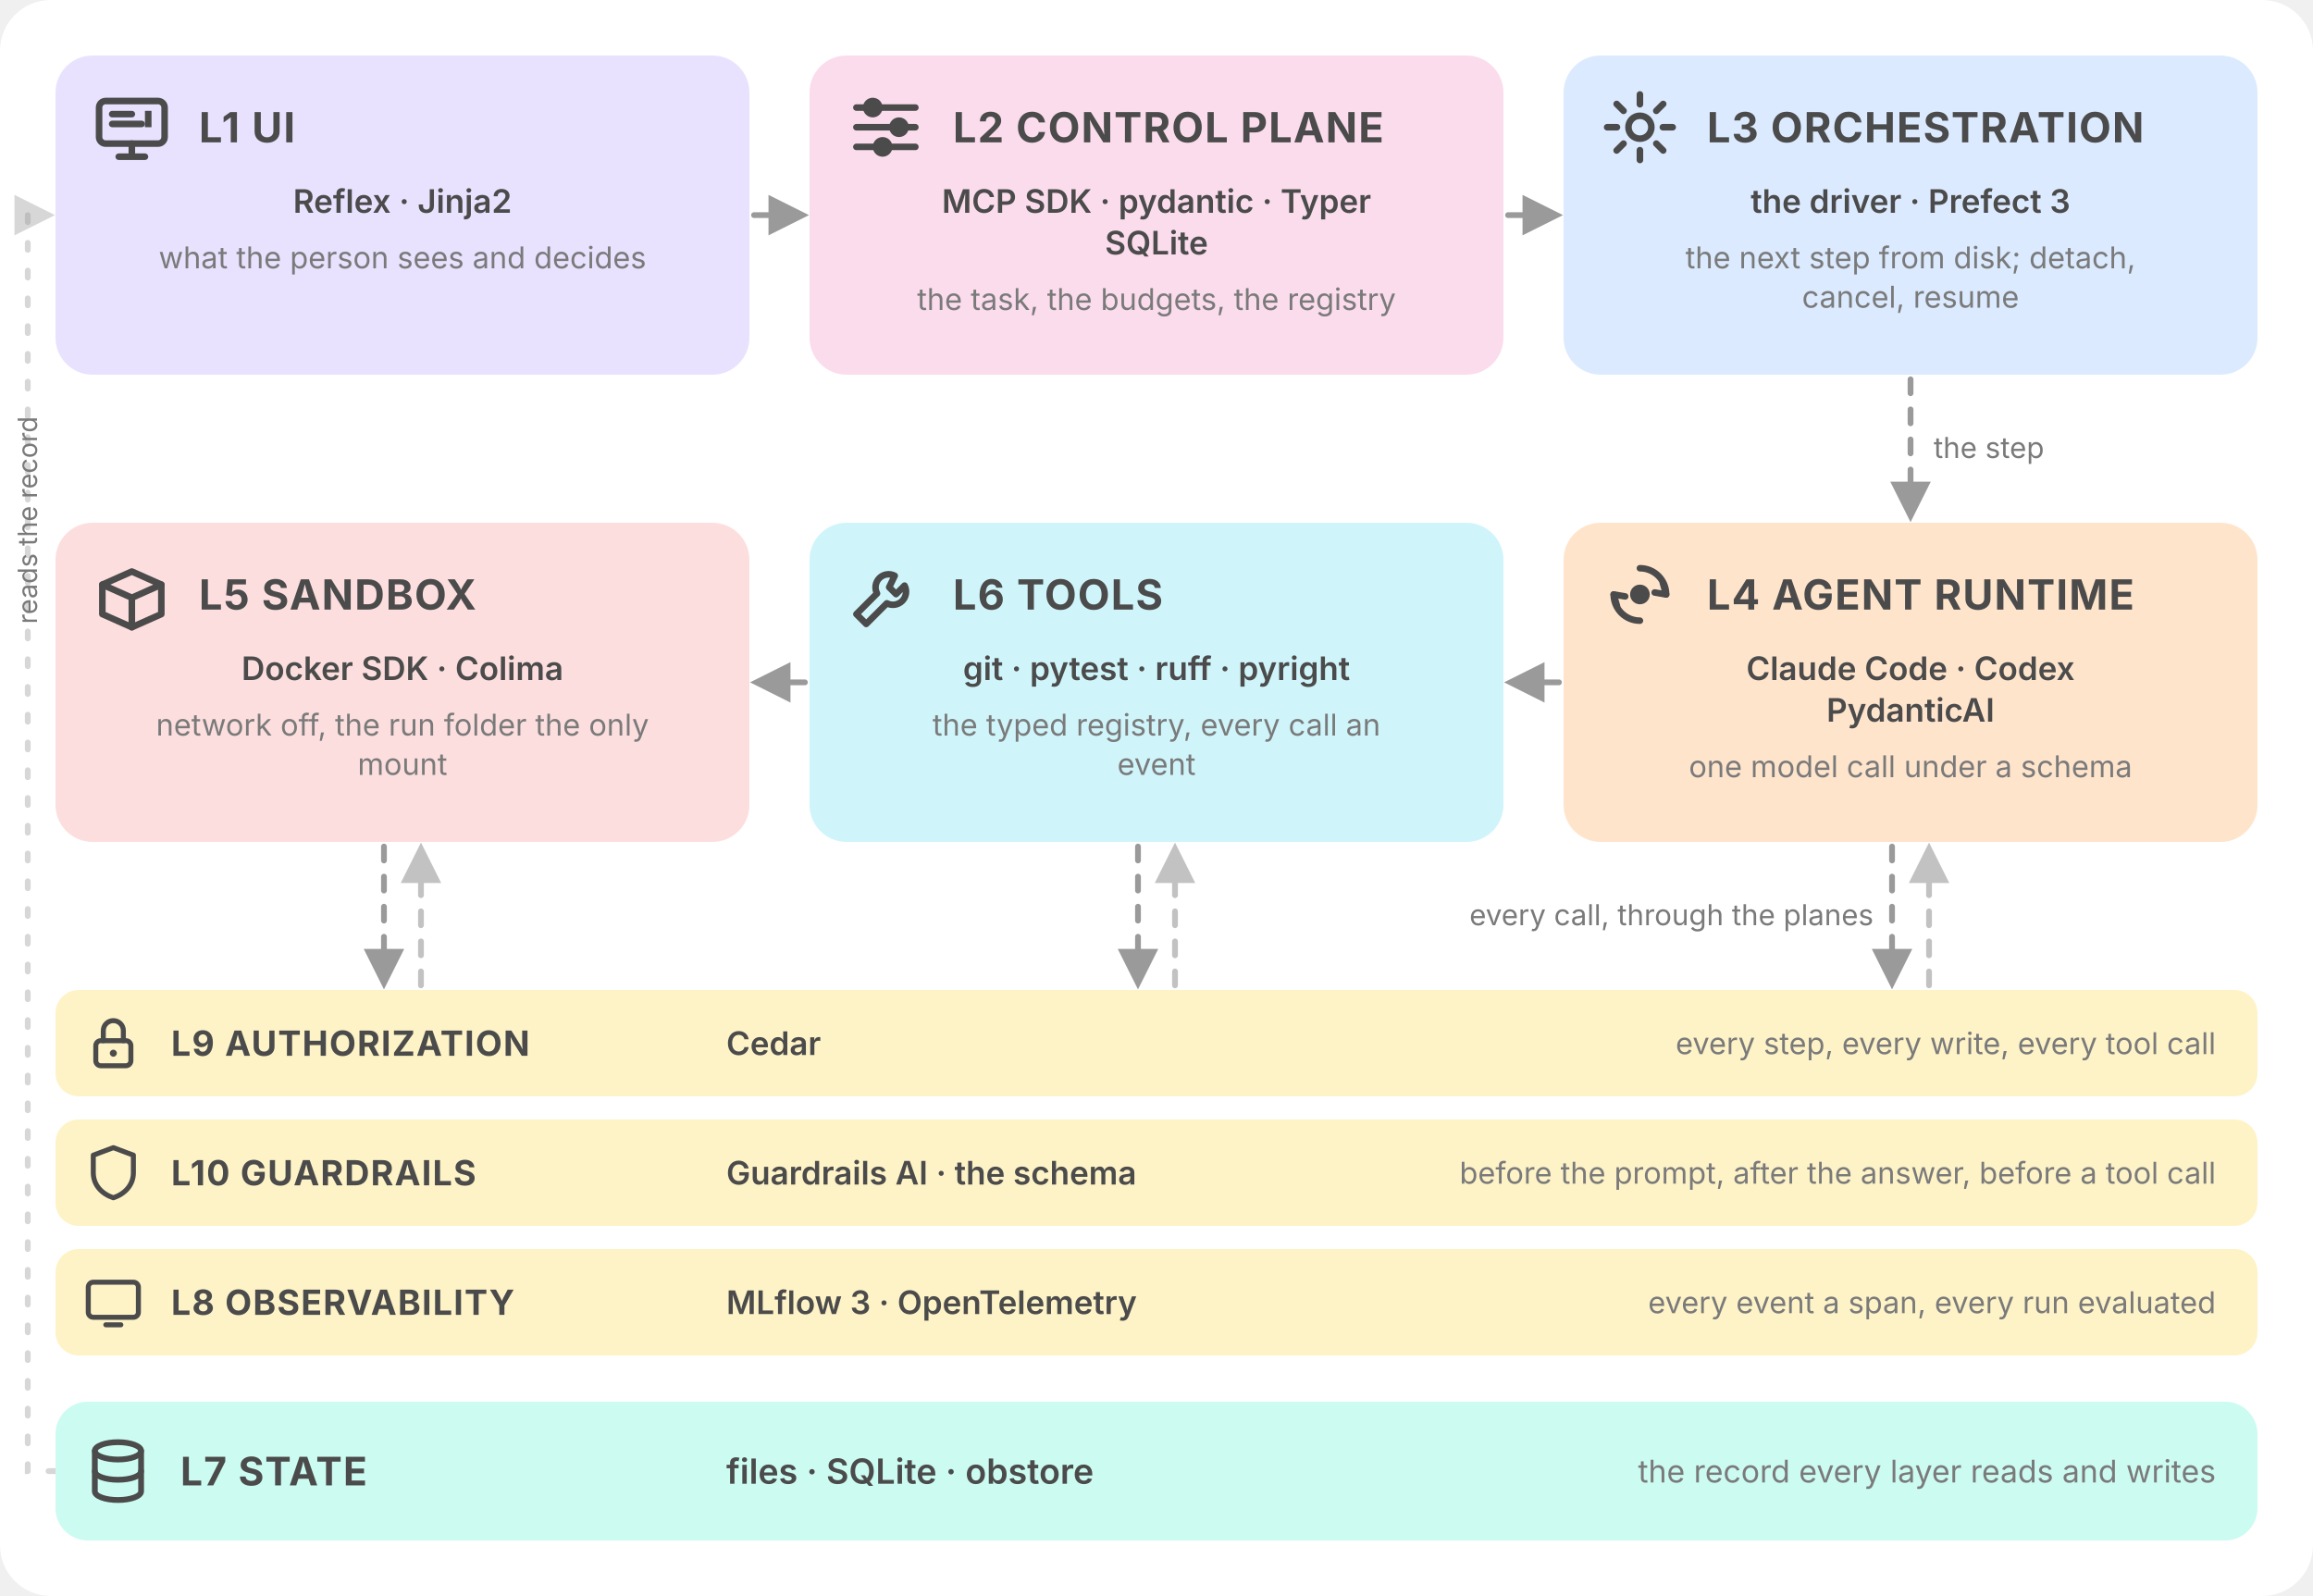
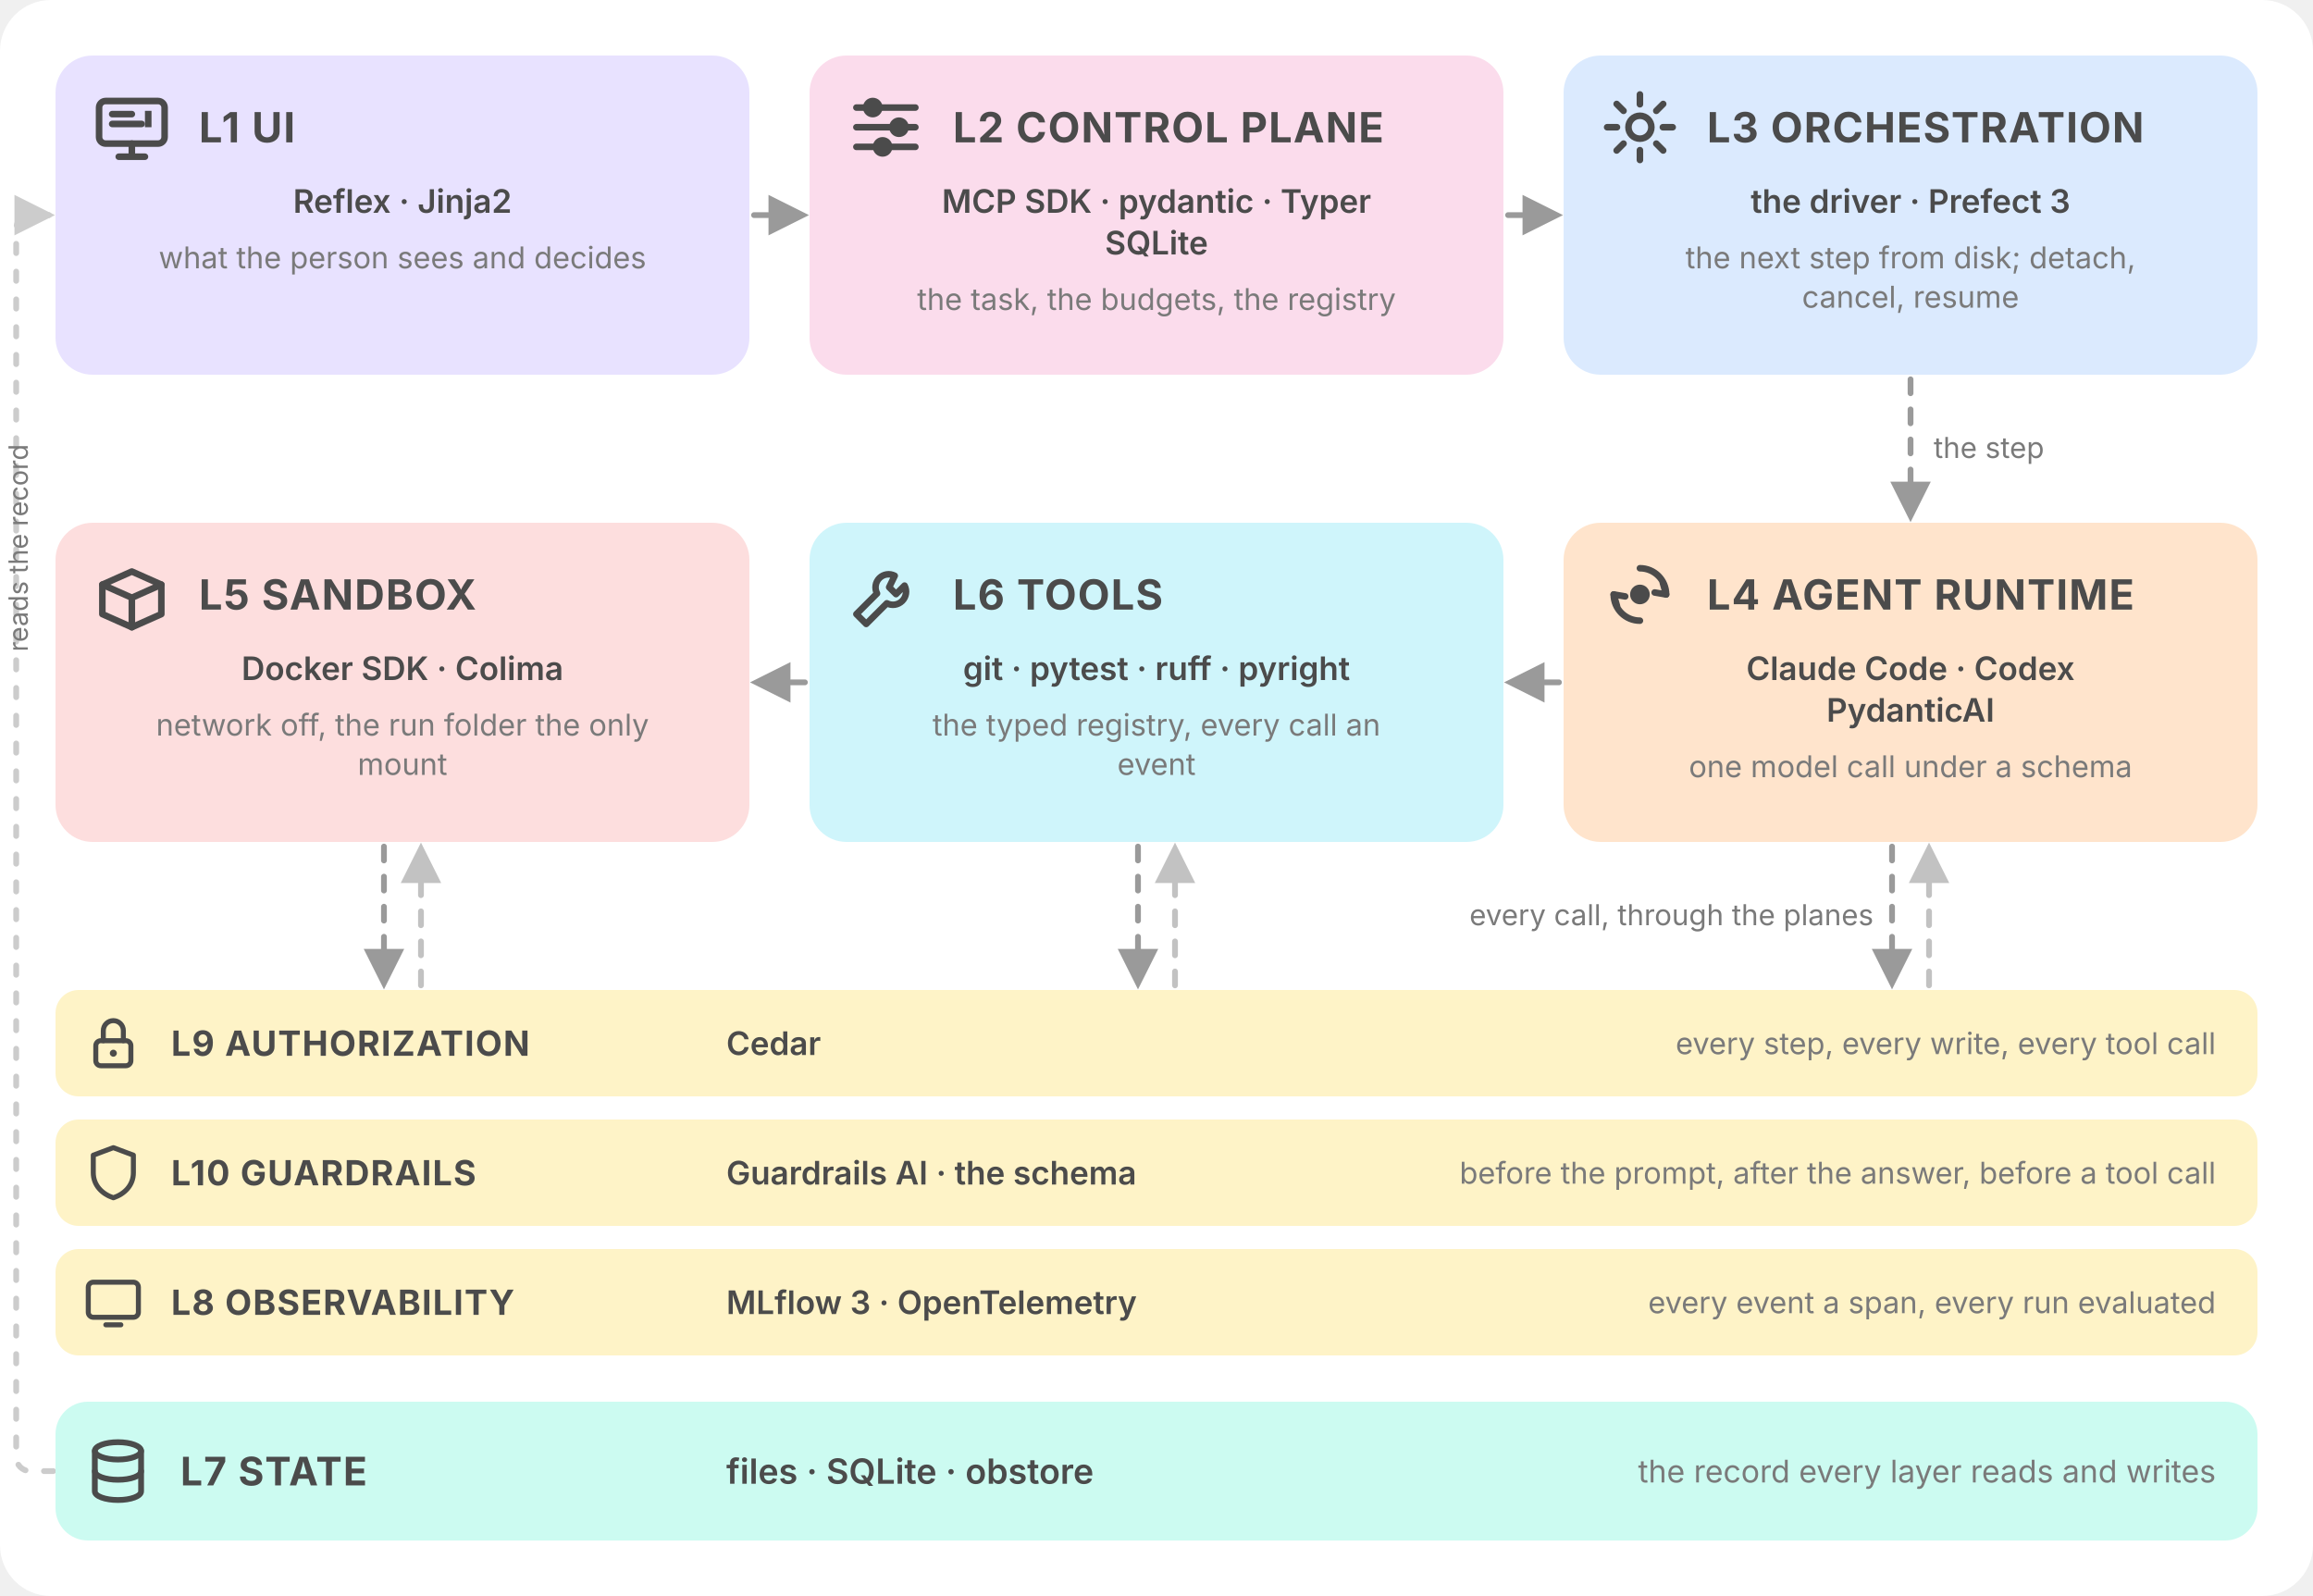
<svg xmlns="http://www.w3.org/2000/svg" viewBox="0 0 1000 690" width="1000" height="690" font-family="Inter, -apple-system, 'Segoe UI', Helvetica, Arial, sans-serif">
  <defs>
    <marker id="ah" viewBox="0 0 10 10" refX="9" refY="5" markerWidth="7" markerHeight="7" orient="auto-start-reverse">
      <path d="M0,0 L10,5 L0,10 z" fill="#9a9a9a" />
    </marker>
  </defs>
  <rect width="1000" height="690" rx="22" fill="#ffffff" />
  <rect x="24" y="24" width="300" height="138" rx="16" fill="#e8e2ff" />
  <g transform="translate(40,38) scale(1.41667)" fill="none" stroke="#4b4b4b" stroke-width="2" stroke-linecap="round" stroke-linejoin="round">
    <rect x="2" y="4" width="20" height="13" rx="2" />
    <path d="M8 21h8M12 17v4" />
    <path d="M6 8h6M6 11h9" />
    <rect x="16" y="7" width="2" height="5" fill="#4b4b4b" stroke="none">
      <animate attributeName="opacity" values="1;0;1" dur="0.8s" repeatCount="indefinite" />
    </rect>
  </g>
  <text x="86" y="55" dominant-baseline="central" font-size="18" font-weight="700" letter-spacing="0.5" fill="#4b4b4b">L1  UI</text>
  <text x="174" y="92" text-anchor="middle" font-size="14" font-weight="600" fill="#4b4b4b">Reflex · Jinja2</text>
  <text x="174" y="116" text-anchor="middle" font-size="13" fill="#7a7a7a">what the person sees and decides</text>
  <rect x="350" y="24" width="300" height="138" rx="16" fill="#fbdcec" />
  <g transform="translate(366,38) scale(1.41667)" fill="none" stroke="#4b4b4b" stroke-width="2" stroke-linecap="round" stroke-linejoin="round">
    <path d="M3 6h18M3 12h18M3 18h18" />
    <circle cx="8" cy="6" r="2" fill="#4b4b4b">
-       <animate attributeName="cx" values="8;14;8" dur="1s" repeatCount="indefinite" />
+       <animate attributeName="cx" values="8;14;8" dur="2s" repeatCount="indefinite" />
    </circle>
    <circle cx="16" cy="12" r="2" fill="#4b4b4b">
      <animate attributeName="cx" values="16;9;16" dur="2.5s" repeatCount="indefinite" />
    </circle>
    <circle cx="11" cy="18" r="2" fill="#4b4b4b">
-       <animate attributeName="cx" values="11;17;11" dur="1.5s" repeatCount="indefinite" />
+       <animate attributeName="cx" values="11;17;11" dur="3s" repeatCount="indefinite" />
    </circle>
  </g>
  <text x="412" y="55" dominant-baseline="central" font-size="18" font-weight="700" letter-spacing="0.5" fill="#4b4b4b">L2  CONTROL PLANE</text>
  <text x="500" y="92" text-anchor="middle" font-size="14" font-weight="600" fill="#4b4b4b">MCP SDK · pydantic · Typer</text>
  <text x="500" y="110" text-anchor="middle" font-size="14" font-weight="600" fill="#4b4b4b">SQLite</text>
  <text x="500" y="134" text-anchor="middle" font-size="13" fill="#7a7a7a">the task, the budgets, the registry</text>
  <rect x="676" y="24" width="300" height="138" rx="16" fill="#dbeafe" />
  <g transform="translate(692,38) scale(1.41667)" fill="none" stroke="#4b4b4b" stroke-width="2" stroke-linecap="round" stroke-linejoin="round">
    <g>
      <circle cx="12" cy="12" r="3.5" />
      <path d="M12 2v3M12 19v3M2 12h3M19 12h3M4.9 4.9l2.1 2.1M17 17l2.1 2.1M4.9 19.1L7 17M17 7l2.1-2.1" />
-       <animateTransform attributeName="transform" type="rotate" from="0 12 12" to="360 12 12" dur="1s" repeatCount="indefinite" />
+       <animateTransform attributeName="transform" type="rotate" from="0 12 12" to="360 12 12" dur="4s" repeatCount="indefinite" />
    </g>
  </g>
  <text x="738" y="55" dominant-baseline="central" font-size="18" font-weight="700" letter-spacing="0.5" fill="#4b4b4b">L3  ORCHESTRATION</text>
  <text x="826" y="92" text-anchor="middle" font-size="14" font-weight="600" fill="#4b4b4b">the driver · Prefect 3</text>
  <text x="826" y="116" text-anchor="middle" font-size="13" fill="#7a7a7a">the next step from disk; detach,</text>
  <text x="826" y="133" text-anchor="middle" font-size="13" fill="#7a7a7a">cancel, resume</text>
  <rect x="676" y="226" width="300" height="138" rx="16" fill="#ffe4cc" />
  <g transform="translate(692,240) scale(1.41667)" fill="none" stroke="#4b4b4b" stroke-width="2" stroke-linecap="round" stroke-linejoin="round">
    <circle cx="12" cy="12" r="3" fill="#4b4b4b" stroke="none">
-       <animate attributeName="r" values="3;3.8;3" dur="1s" repeatCount="indefinite" />
+       <animate attributeName="r" values="3;3.8;3" dur="1.5s" repeatCount="indefinite" />
    </circle>
    <g>
      <path d="M20 12a8 8 0 0 0-8-8M4 12a8 8 0 0 0 8 8" />
      <path d="M19 8.5l1 3.5-3.5-.6M5 15.5l-1-3.5 3.5.6" />
-       <animateTransform attributeName="transform" type="rotate" from="0 12 12" to="360 12 12" dur="1s" repeatCount="indefinite" />
+       <animateTransform attributeName="transform" type="rotate" from="0 12 12" to="360 12 12" dur="2s" repeatCount="indefinite" />
    </g>
  </g>
  <text x="738" y="257" dominant-baseline="central" font-size="18" font-weight="700" letter-spacing="0.5" fill="#4b4b4b">L4  AGENT RUNTIME</text>
  <text x="826" y="294" text-anchor="middle" font-size="14" font-weight="600" fill="#4b4b4b">Claude Code · Codex</text>
  <text x="826" y="312" text-anchor="middle" font-size="14" font-weight="600" fill="#4b4b4b">PydanticAI</text>
  <text x="826" y="336" text-anchor="middle" font-size="13" fill="#7a7a7a">one model call under a schema</text>
  <rect x="350" y="226" width="300" height="138" rx="16" fill="#cff5fb" />
  <g transform="translate(366,240) scale(1.41667)" fill="none" stroke="#4b4b4b" stroke-width="2" stroke-linecap="round" stroke-linejoin="round">
    <g>
      <path d="M14.7 6.3a4 4 0 0 0-5.4 5.4L3 18l3 3 6.3-6.3a4 4 0 0 0 5.4-5.4l-2.6 2.6-2.1-2.1z" />
      <animateTransform attributeName="transform" type="rotate" values="0 12 12;-14 12 12;0 12 12" dur="1.3s" repeatCount="indefinite" />
    </g>
  </g>
  <text x="412" y="257" dominant-baseline="central" font-size="18" font-weight="700" letter-spacing="0.5" fill="#4b4b4b">L6  TOOLS</text>
  <text x="500" y="294" text-anchor="middle" font-size="14" font-weight="600" fill="#4b4b4b">git · pytest · ruff · pyright</text>
  <text x="500" y="318" text-anchor="middle" font-size="13" fill="#7a7a7a">the typed registry, every call an</text>
  <text x="500" y="335" text-anchor="middle" font-size="13" fill="#7a7a7a">event</text>
  <rect x="24" y="226" width="300" height="138" rx="16" fill="#fddede" />
  <g transform="translate(40,240) scale(1.41667)" fill="none" stroke="#4b4b4b" stroke-width="2" stroke-linecap="round" stroke-linejoin="round">
    <path d="M3 9v9l9 4 9-4V9" />
    <path d="M12 22V13" />
    <g>
      <path d="M3 9l9-4 9 4-9 4z" />
      <animateTransform attributeName="transform" type="translate" values="0 0;0 -1.5;0 0" dur="1.5s" repeatCount="indefinite" />
    </g>
  </g>
  <text x="86" y="257" dominant-baseline="central" font-size="18" font-weight="700" letter-spacing="0.5" fill="#4b4b4b">L5  SANDBOX</text>
  <text x="174" y="294" text-anchor="middle" font-size="14" font-weight="600" fill="#4b4b4b">Docker SDK · Colima</text>
  <text x="174" y="318" text-anchor="middle" font-size="13" fill="#7a7a7a">network off, the run folder the only</text>
  <text x="174" y="335" text-anchor="middle" font-size="13" fill="#7a7a7a">mount</text>
  <line x1="326" y1="93" x2="348" y2="93" stroke="#9a9a9a" stroke-width="2.5" stroke-linecap="round" stroke-dasharray="6 7" opacity="1" marker-end="url(#ah)">
-     <animate attributeName="stroke-dashoffset" from="26" to="0" dur="1.6s" repeatCount="indefinite" />
+     <animate attributeName="stroke-dashoffset" from="26" to="0" dur="0.8s" repeatCount="indefinite" />
  </line>
  <line x1="652" y1="93" x2="674" y2="93" stroke="#9a9a9a" stroke-width="2.5" stroke-linecap="round" stroke-dasharray="6 7" opacity="1" marker-end="url(#ah)">
-     <animate attributeName="stroke-dashoffset" from="26" to="0" dur="1.6s" repeatCount="indefinite" />
+     <animate attributeName="stroke-dashoffset" from="26" to="0" dur="0.8s" repeatCount="indefinite" />
  </line>
  <line x1="826" y1="164" x2="826" y2="224" stroke="#9a9a9a" stroke-width="2.5" stroke-linecap="round" stroke-dasharray="6 7" opacity="1" marker-end="url(#ah)">
-     <animate attributeName="stroke-dashoffset" from="26" to="0" dur="1.6s" repeatCount="indefinite" />
+     <animate attributeName="stroke-dashoffset" from="26" to="0" dur="0.8s" repeatCount="indefinite" />
  </line>
  <text x="836" y="198" text-anchor="start" font-size="12.5" fill="#7a7a7a">the step</text>
  <line x1="674" y1="295" x2="652" y2="295" stroke="#9a9a9a" stroke-width="2.5" stroke-linecap="round" stroke-dasharray="6 7" opacity="1" marker-end="url(#ah)">
-     <animate attributeName="stroke-dashoffset" from="26" to="0" dur="1.6s" repeatCount="indefinite" />
+     <animate attributeName="stroke-dashoffset" from="26" to="0" dur="0.8s" repeatCount="indefinite" />
  </line>
  <line x1="348" y1="295" x2="326" y2="295" stroke="#9a9a9a" stroke-width="2.5" stroke-linecap="round" stroke-dasharray="6 7" opacity="1" marker-end="url(#ah)">
-     <animate attributeName="stroke-dashoffset" from="26" to="0" dur="1.6s" repeatCount="indefinite" />
+     <animate attributeName="stroke-dashoffset" from="26" to="0" dur="0.8s" repeatCount="indefinite" />
  </line>
  <line x1="818" y1="366" x2="818" y2="426" stroke="#9a9a9a" stroke-width="2.5" stroke-linecap="round" stroke-dasharray="6 7" opacity="1" marker-end="url(#ah)">
    <animate attributeName="stroke-dashoffset" from="26" to="0" dur="0.6s" repeatCount="indefinite" />
  </line>
  <text x="810" y="400" text-anchor="end" font-size="12.5" fill="#7a7a7a">every call, through the planes</text>
  <line x1="834" y1="426" x2="834" y2="366" stroke="#9a9a9a" stroke-width="2.5" stroke-linecap="round" stroke-dasharray="6 7" opacity="0.6" marker-end="url(#ah)">
    <animate attributeName="stroke-dashoffset" from="26" to="0" dur="0.6s" repeatCount="indefinite" />
  </line>
  <line x1="492" y1="366" x2="492" y2="426" stroke="#9a9a9a" stroke-width="2.5" stroke-linecap="round" stroke-dasharray="6 7" opacity="1" marker-end="url(#ah)">
    <animate attributeName="stroke-dashoffset" from="26" to="0" dur="0.6s" repeatCount="indefinite" />
  </line>
  <line x1="508" y1="426" x2="508" y2="366" stroke="#9a9a9a" stroke-width="2.5" stroke-linecap="round" stroke-dasharray="6 7" opacity="0.6" marker-end="url(#ah)">
    <animate attributeName="stroke-dashoffset" from="26" to="0" dur="0.6s" repeatCount="indefinite" />
  </line>
  <line x1="166" y1="366" x2="166" y2="426" stroke="#9a9a9a" stroke-width="2.5" stroke-linecap="round" stroke-dasharray="6 7" opacity="1" marker-end="url(#ah)">
    <animate attributeName="stroke-dashoffset" from="26" to="0" dur="0.6s" repeatCount="indefinite" />
  </line>
  <line x1="182" y1="426" x2="182" y2="366" stroke="#9a9a9a" stroke-width="2.5" stroke-linecap="round" stroke-dasharray="6 7" opacity="0.6" marker-end="url(#ah)">
    <animate attributeName="stroke-dashoffset" from="26" to="0" dur="0.6s" repeatCount="indefinite" />
  </line>
-   <path d="M24,636 H12 V93" fill="none" stroke="#9a9a9a" stroke-width="2.5" stroke-linecap="round" stroke-dasharray="3 9" opacity="0.4">
-     <animate attributeName="stroke-dashoffset" from="24" to="0" dur="0.6s" repeatCount="indefinite" />
+   <path d="M23,636 H13 A6,6 0 0 1 7,630 V99 A6,6 0 0 1 13,93 H22" fill="none" stroke="#9a9a9a" stroke-width="2.5" stroke-linecap="round" stroke-dasharray="4 8" opacity="0.5" marker-end="url(#ah)">
+     <animate attributeName="stroke-dashoffset" from="24" to="0" dur="1.2s" repeatCount="indefinite" />
  </path>
-   <line x1="12" y1="93" x2="22" y2="93" stroke="#9a9a9a" stroke-width="2.5" stroke-linecap="round" stroke-dasharray="6 7" opacity="0.4" marker-end="url(#ah)">
-     <animate attributeName="stroke-dashoffset" from="26" to="0" dur="0.6s" repeatCount="indefinite" />
-   </line>
-   <text x="16" y="180" font-size="11.5" fill="#7a7a7a" transform="rotate(-90 16,180)" text-anchor="end">reads the record</text>
+   <text x="12" y="192" font-size="11.5" fill="#7a7a7a" transform="rotate(-90 12,192)" text-anchor="end">reads the record</text>
  <rect x="24" y="428" width="952" height="46" rx="10" fill="#fef3c7" />
  <g transform="translate(36,438) scale(1.08333)" fill="none" stroke="#4b4b4b" stroke-width="2" stroke-linecap="round" stroke-linejoin="round">
    <g>
      <rect x="5" y="11" width="14" height="10" rx="2" />
      <path d="M8 11V7a4 4 0 0 1 8 0v4" />
      <circle cx="12" cy="16" r="1.4" fill="#4b4b4b" stroke="none" />
      <animateTransform attributeName="transform" type="rotate" values="0 12 16;-7 12 16;0 12 16;7 12 16;0 12 16" dur="1.8s" repeatCount="indefinite" />
    </g>
  </g>
  <text x="74" y="451" dominant-baseline="central" font-size="15" font-weight="700" letter-spacing="0.5" fill="#4b4b4b">L9  AUTHORIZATION</text>
  <text x="314" y="451" dominant-baseline="central" font-size="14" font-weight="600" fill="#4b4b4b">Cedar</text>
  <text x="958" y="451" dominant-baseline="central" text-anchor="end" font-size="13" fill="#7a7a7a">every step, every write, every tool call</text>
  <rect x="24" y="484" width="952" height="46" rx="10" fill="#fef3c7" />
  <g transform="translate(36,494) scale(1.08333)" fill="none" stroke="#4b4b4b" stroke-width="2" stroke-linecap="round" stroke-linejoin="round">
    <path d="M12 2l8 3v7c0 5-3.5 8.5-8 10-4.5-1.5-8-5-8-10V5z" />
    <path d="M8.5 12.5l2.3 2.3L15.5 10" stroke-dasharray="12" stroke-dashoffset="12">
      <animate attributeName="stroke-dashoffset" values="12;0;0;12" keyTimes="0;0.4;0.8;1" dur="1.5s" repeatCount="indefinite" />
    </path>
  </g>
  <text x="74" y="507" dominant-baseline="central" font-size="15" font-weight="700" letter-spacing="0.5" fill="#4b4b4b">L10  GUARDRAILS</text>
  <text x="314" y="507" dominant-baseline="central" font-size="14" font-weight="600" fill="#4b4b4b">Guardrails AI · the schema</text>
  <text x="958" y="507" dominant-baseline="central" text-anchor="end" font-size="13" fill="#7a7a7a">before the prompt, after the answer, before a tool call</text>
  <rect x="24" y="540" width="952" height="46" rx="10" fill="#fef3c7" />
  <g transform="translate(36,550) scale(1.08333)" fill="none" stroke="#4b4b4b" stroke-width="2" stroke-linecap="round" stroke-linejoin="round">
    <rect x="2" y="4" width="20" height="14" rx="2" />
    <path d="M4 12h3l2-5 3 10 2-6 2 3h4" stroke-dasharray="40" stroke-dashoffset="40">
      <animate attributeName="stroke-dashoffset" values="40;0" dur="1.2s" repeatCount="indefinite" />
    </path>
    <path d="M9 21h6" />
  </g>
  <text x="74" y="563" dominant-baseline="central" font-size="15" font-weight="700" letter-spacing="0.5" fill="#4b4b4b">L8  OBSERVABILITY</text>
  <text x="314" y="563" dominant-baseline="central" font-size="14" font-weight="600" fill="#4b4b4b">MLflow 3 · OpenTelemetry</text>
  <text x="958" y="563" dominant-baseline="central" text-anchor="end" font-size="13" fill="#7a7a7a">every event a span, every run evaluated</text>
  <rect x="24" y="606" width="952" height="60" rx="14" fill="#ccfbf1" />
  <g transform="translate(36,621) scale(1.25)" fill="none" stroke="#4b4b4b" stroke-width="2" stroke-linecap="round" stroke-linejoin="round">
    <ellipse cx="12" cy="5" rx="8" ry="3" />
    <path d="M4 5v14c0 1.7 3.6 3 8 3s8-1.3 8-3V5" />
    <path d="M4 12c0 1.7 3.6 3 8 3s8-1.3 8-3">
      <animate attributeName="opacity" values="1;0.3;1" dur="1.5s" repeatCount="indefinite" />
    </path>
  </g>
  <text x="78" y="636" dominant-baseline="central" font-size="17" font-weight="700" letter-spacing="0.5" fill="#4b4b4b">L7  STATE</text>
  <text x="314" y="636" dominant-baseline="central" font-size="15" font-weight="600" fill="#4b4b4b">files · SQLite · obstore</text>
  <text x="958" y="636" dominant-baseline="central" text-anchor="end" font-size="13.5" fill="#7a7a7a">the record every layer reads and writes</text>
</svg>
